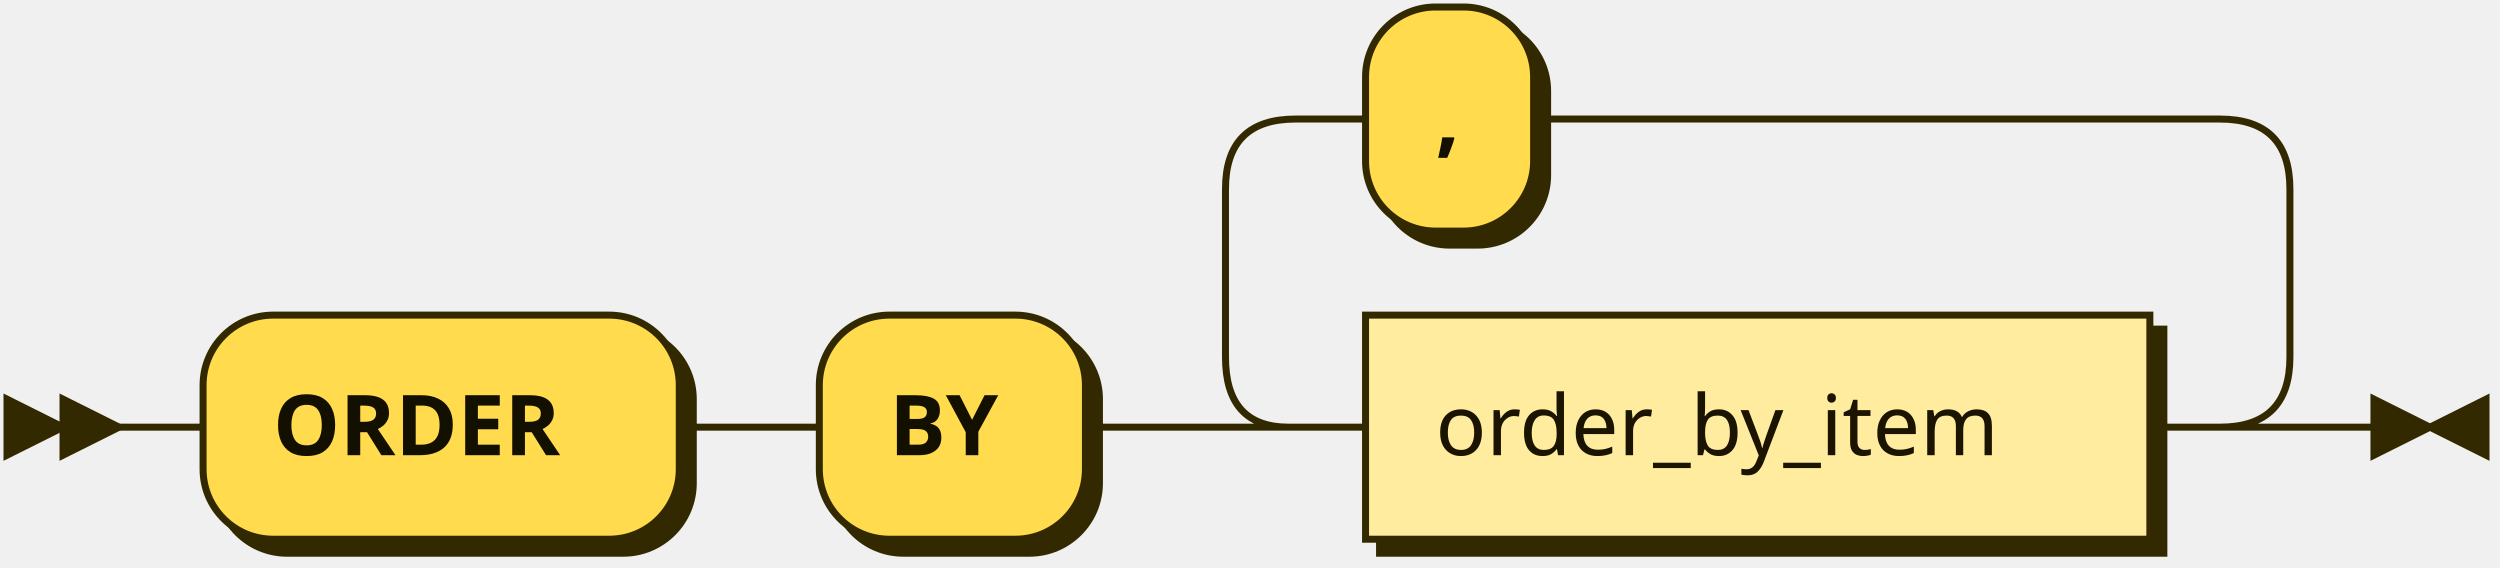
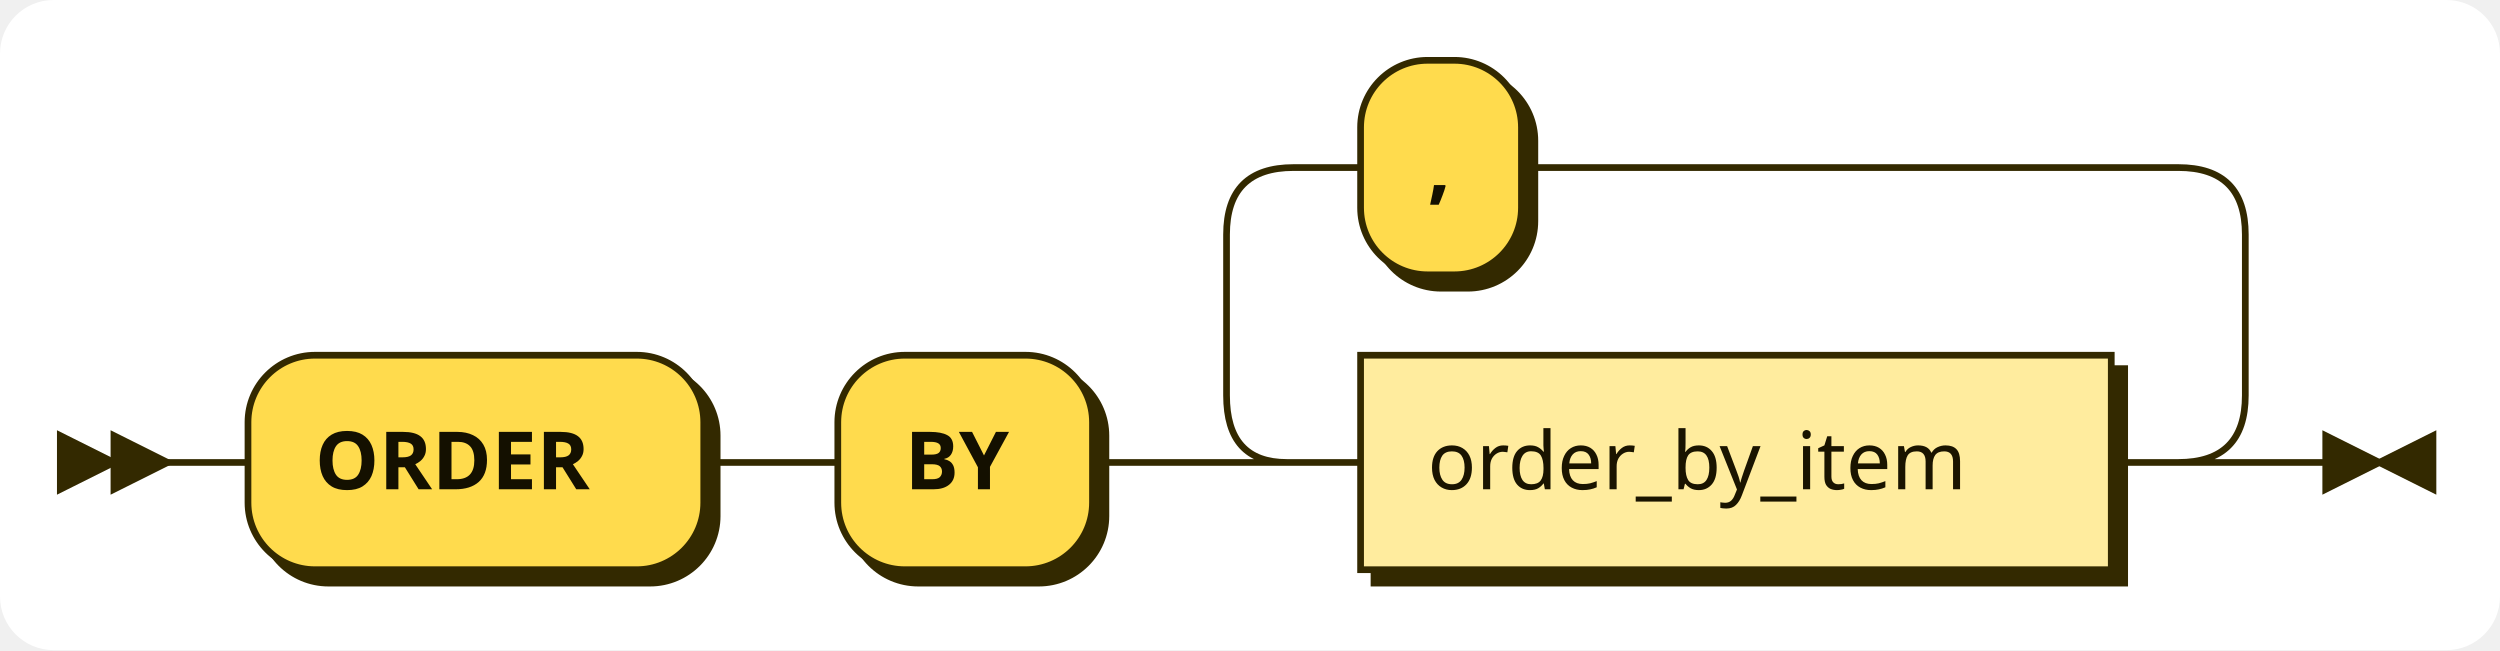
- <svg xmlns="http://www.w3.org/2000/svg" xmlns:xlink="http://www.w3.org/1999/xlink" width="357" height="81">
+ <svg xmlns="http://www.w3.org/2000/svg" xmlns:xlink="http://www.w3.org/1999/xlink" width="373" height="97">
  <defs>
    <style type="text/css">
    @namespace "http://www.w3.org/2000/svg";
    .line                 {fill: none; stroke: #332900; stroke-width: 1;}
    .bold-line            {stroke: #141000; shape-rendering: crispEdges; stroke-width: 2;}
    .thin-line            {stroke: #1F1800; shape-rendering: crispEdges}
    .filled               {fill: #332900; stroke: none;}
    text.terminal         {font-family: Verdana, Sans-serif;
                            font-size: 12px;
                            fill: #141000;
                            font-weight: bold;
                          }
    text.nonterminal      {font-family: Verdana, Sans-serif;
                            font-size: 12px;
                            fill: #1A1400;
                            font-weight: normal;
                          }
    text.regexp           {font-family: Verdana, Sans-serif;
                            font-size: 12px;
                            fill: #1F1800;
                            font-weight: normal;
                          }
    rect, circle, polygon {fill: #332900; stroke: #332900;}
    rect.terminal         {fill: #FFDB4D; stroke: #332900; stroke-width: 1;}
    rect.nonterminal      {fill: #FFEC9E; stroke: #332900; stroke-width: 1;}
    rect.text             {fill: none; stroke: none;}
    polygon.regexp        {fill: #FFF4C7; stroke: #332900; stroke-width: 1;}
  </style>
  </defs>
-   <polygon points="9 61 1 57 1 65" />
-   <polygon points="17 61 9 57 9 65" />
-   <rect x="31" y="47" width="68" height="32" rx="10" />
-   <rect x="29" y="45" width="68" height="32" class="terminal" rx="10" />
-   <text class="terminal" x="39" y="65">ORDER</text>
-   <rect x="119" y="47" width="38" height="32" rx="10" />
-   <rect x="117" y="45" width="38" height="32" class="terminal" rx="10" />
-   <text class="terminal" x="127" y="65">BY</text>
-   <a xlink:href="#order_by_item" xlink:title="order_by_item">
-     <rect x="197" y="47" width="112" height="32" />
-     <rect x="195" y="45" width="112" height="32" class="nonterminal" />
-     <text class="nonterminal" x="205" y="65">order_by_item</text>
-   </a>
-   <rect x="197" y="3" width="24" height="32" rx="10" />
-   <rect x="195" y="1" width="24" height="32" class="terminal" rx="10" />
-   <text class="terminal" x="205" y="21">,</text>
-   <path class="line" d="m17 61 h2 m0 0 h10 m68 0 h10 m0 0 h10 m38 0 h10 m20 0 h10 m112 0 h10 m-152 0 l20 0 m-1 0 q-9 0 -9 -10 l0 -24 q0 -10 10 -10 m132 44 l20 0 m-20 0 q10 0 10 -10 l0 -24 q0 -10 -10 -10 m-132 0 h10 m24 0 h10 m0 0 h88 m23 44 h-3" />
-   <polygon points="347 61 355 57 355 65" />
-   <polygon points="347 61 339 57 339 65" />
+   <rect class="plate" width="100%" height="100%" rx="8" style="fill: #FFFFFF; stroke: none" />
+   <g transform="translate(8 8)">
+     <polygon points="9 61 1 57 1 65" />
+     <polygon points="17 61 9 57 9 65" />
+     <rect x="31" y="47" width="68" height="32" rx="10" />
+     <rect x="29" y="45" width="68" height="32" class="terminal" rx="10" />
+     <text class="terminal" x="39" y="65">ORDER</text>
+     <rect x="119" y="47" width="38" height="32" rx="10" />
+     <rect x="117" y="45" width="38" height="32" class="terminal" rx="10" />
+     <text class="terminal" x="127" y="65">BY</text>
+     <a xlink:href="#order_by_item" xlink:title="order_by_item">
+       <rect x="197" y="47" width="112" height="32" />
+       <rect x="195" y="45" width="112" height="32" class="nonterminal" />
+       <text class="nonterminal" x="205" y="65">order_by_item</text>
+     </a>
+     <rect x="197" y="3" width="24" height="32" rx="10" />
+     <rect x="195" y="1" width="24" height="32" class="terminal" rx="10" />
+     <text class="terminal" x="205" y="21">,</text>
+     <path class="line" d="m17 61 h2 m0 0 h10 m68 0 h10 m0 0 h10 m38 0 h10 m20 0 h10 m112 0 h10 m-152 0 l20 0 m-1 0 q-9 0 -9 -10 l0 -24 q0 -10 10 -10 m132 44 l20 0 m-20 0 q10 0 10 -10 l0 -24 q0 -10 -10 -10 m-132 0 h10 m24 0 h10 m0 0 h88 m23 44 h-3" />
+     <polygon points="347 61 355 57 355 65" />
+     <polygon points="347 61 339 57 339 65" />
+   </g>
</svg>
